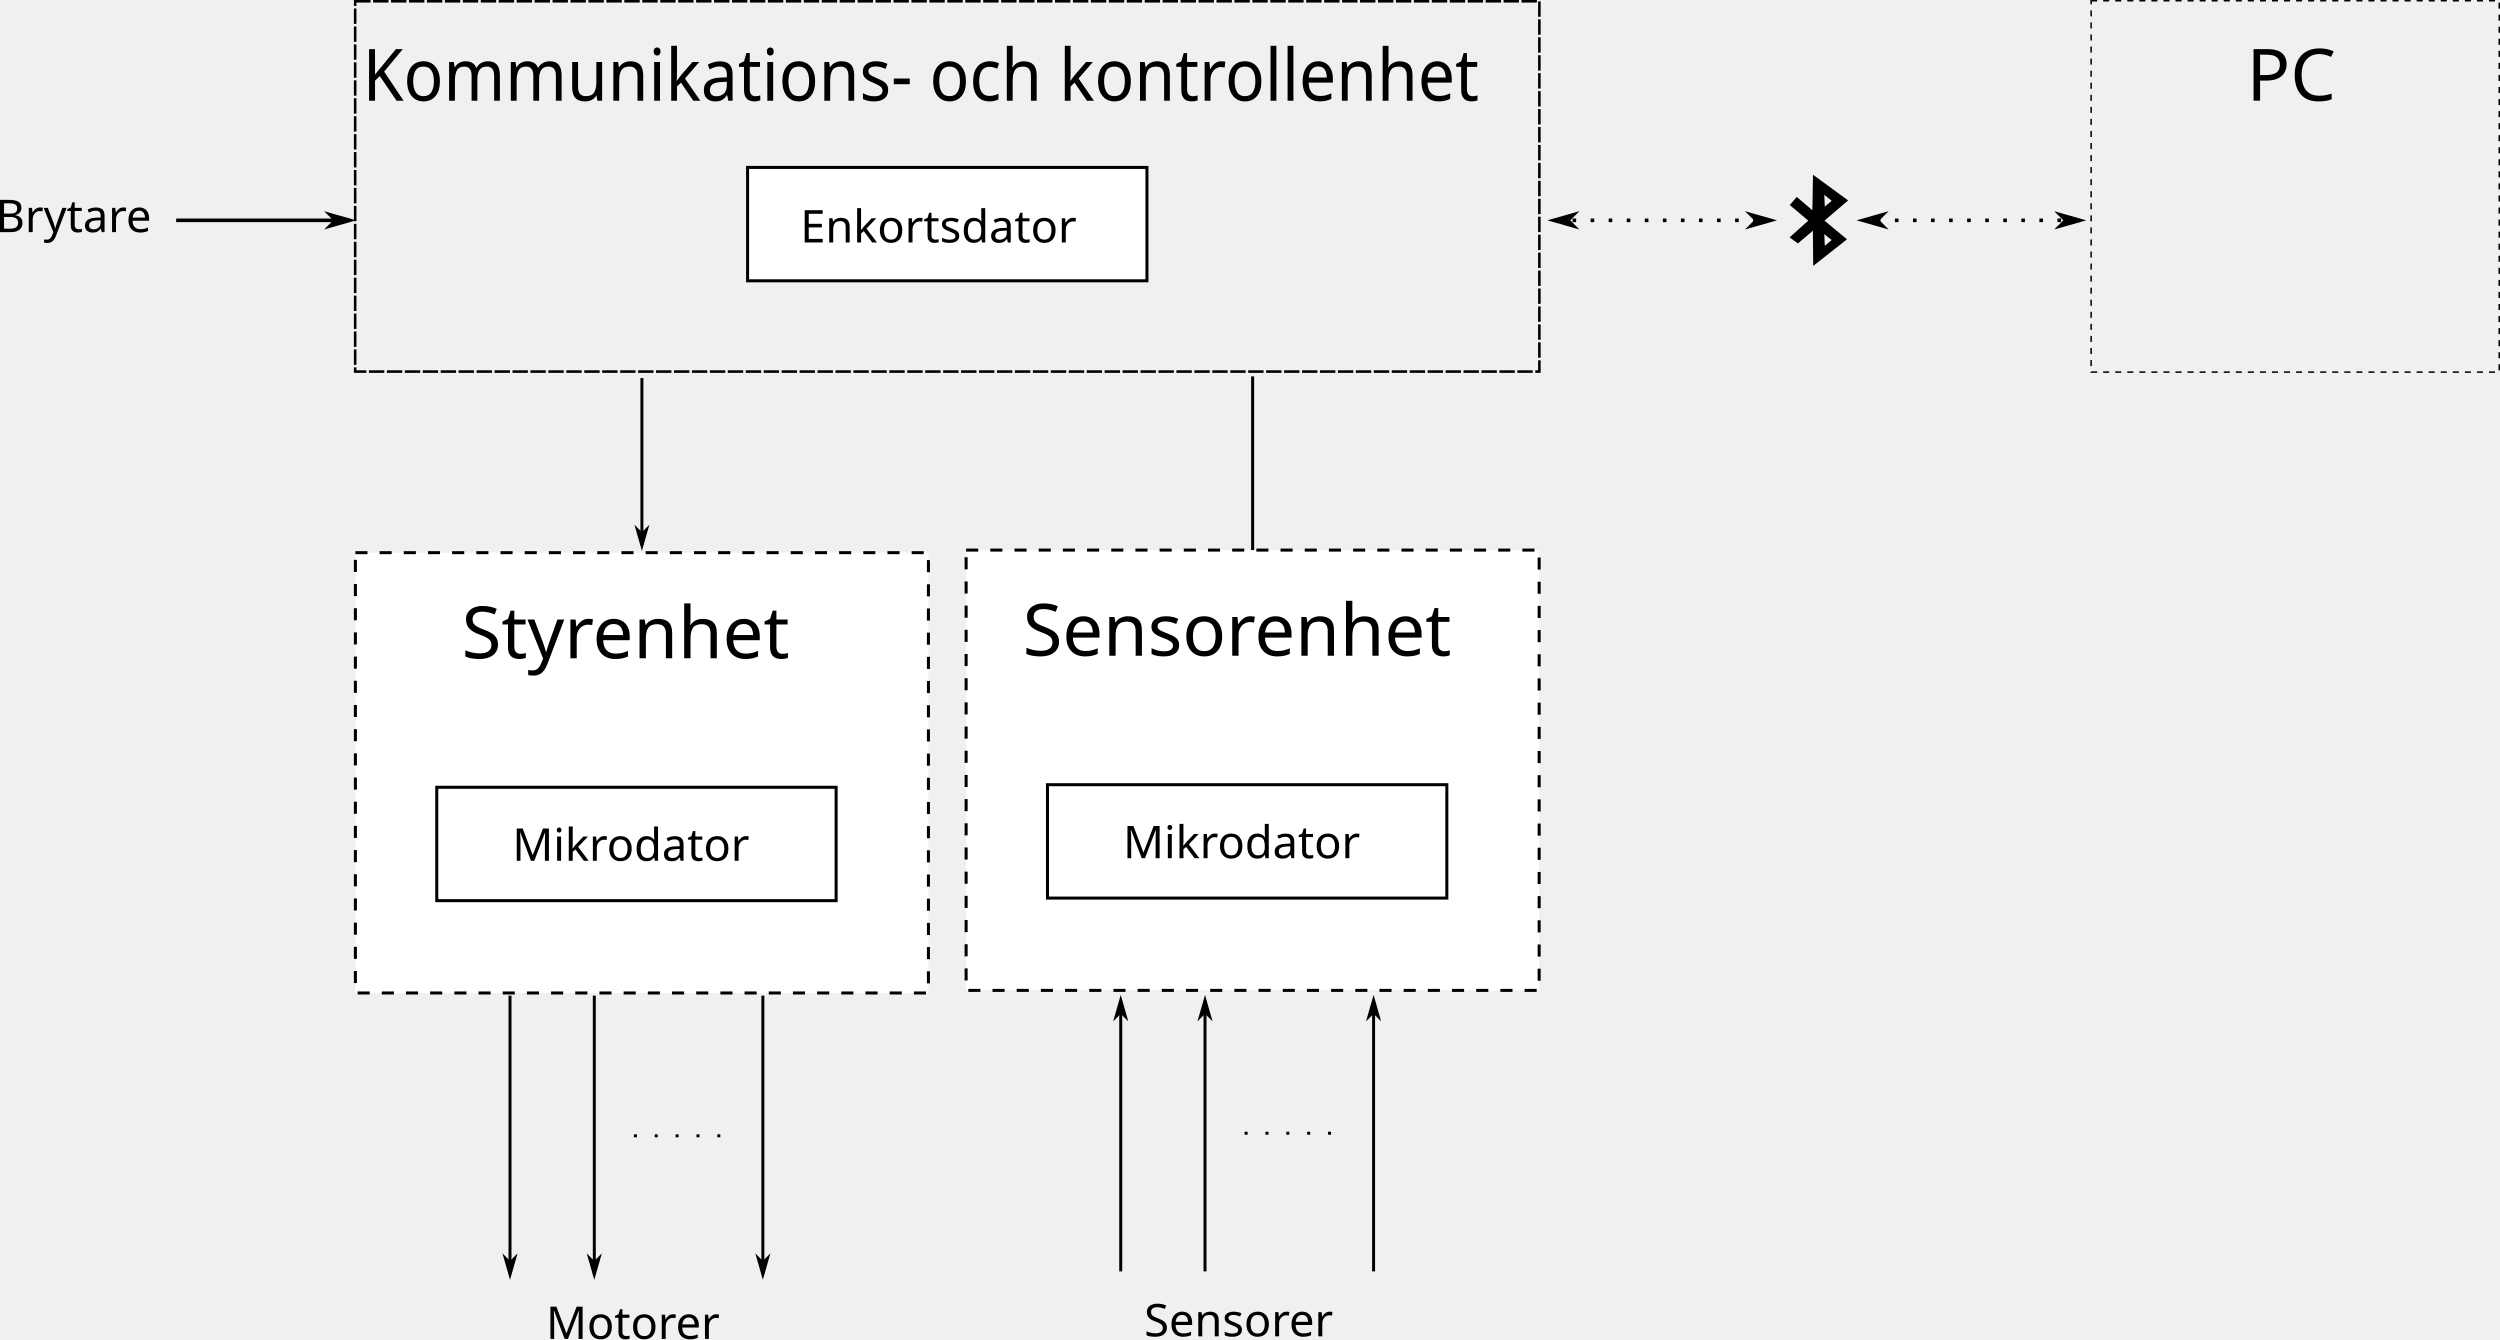
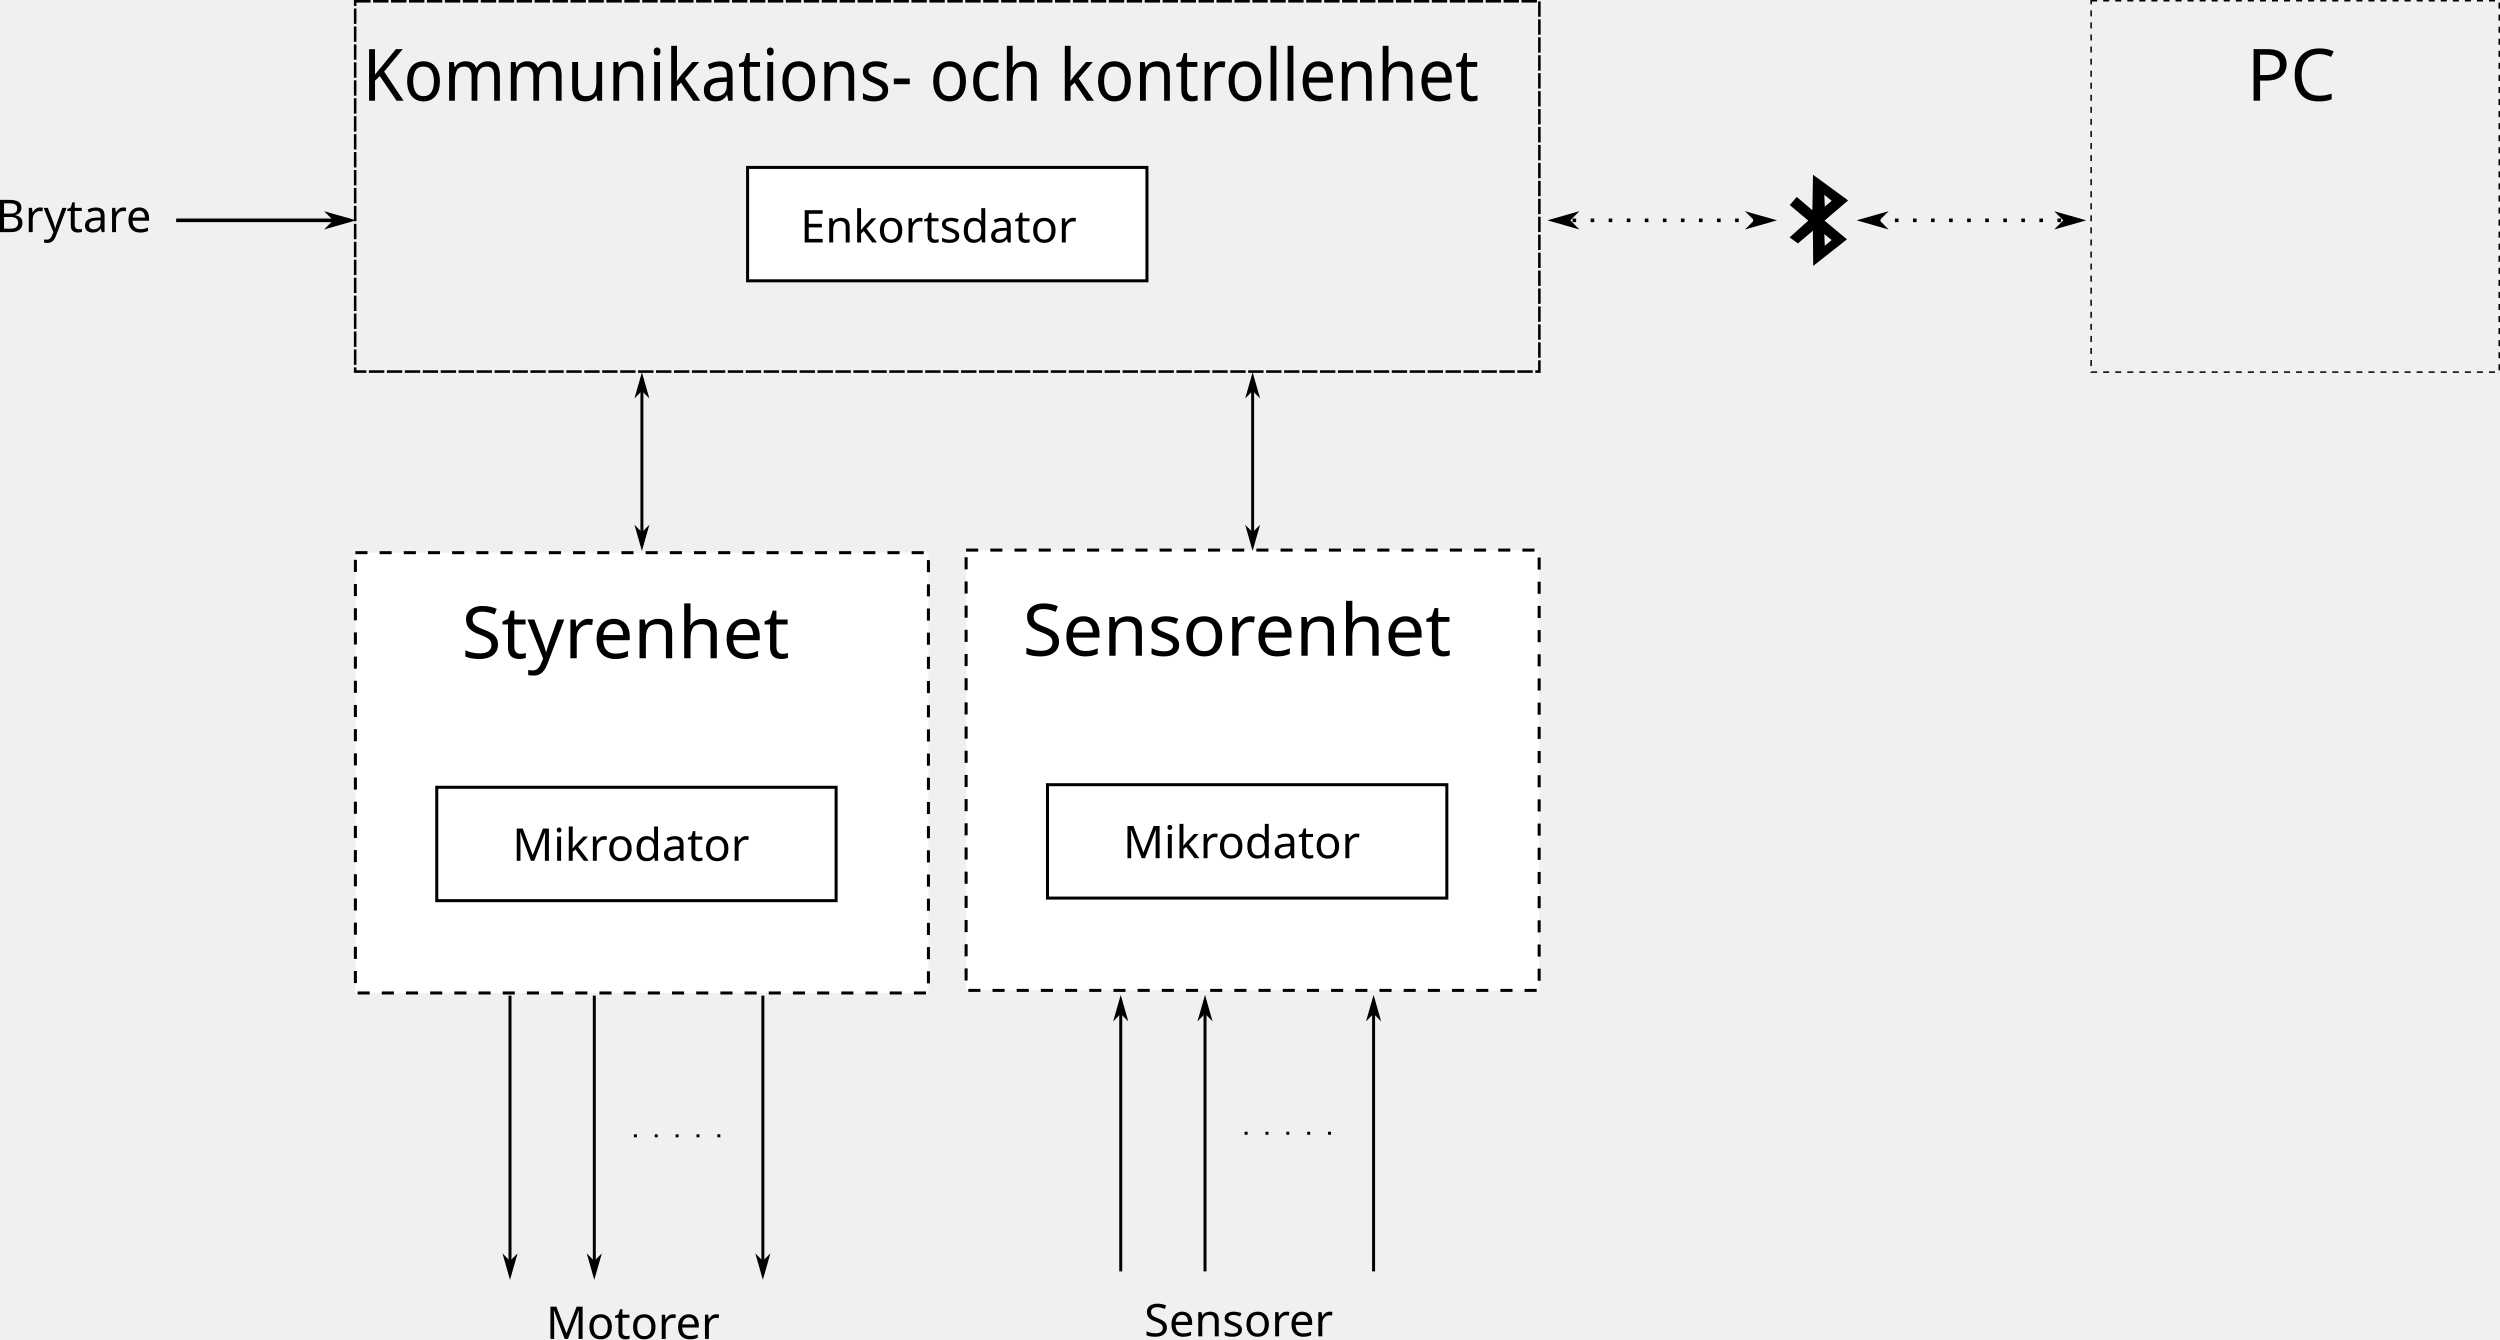
<svg xmlns="http://www.w3.org/2000/svg" width="195.339mm" height="104.666mm" viewBox="0 0 692.146 370.865" id="svg2" version="1.1">
  <defs id="defs4">
+     <marker orient="auto" refY="0" refX="0" id="marker16751" style="overflow:visible">
+       <path id="path16753" d="M 0,0 5,-5 -12.5,0 5,5 0,0 Z" style="fill:#000000;fill-opacity:1;fill-rule:evenodd;stroke:#000000;stroke-width:1pt;stroke-opacity:1" transform="matrix(0.4,0,0,0.4,4,0)" />
+     </marker>
    <marker style="overflow:visible" id="marker9057" refX="0" refY="0" orient="auto">
      <path transform="matrix(0.4,0,0,0.4,4,0)" style="fill:#000000;fill-opacity:1;fill-rule:evenodd;stroke:#000000;stroke-width:1pt;stroke-opacity:1" d="M 0,0 5,-5 -12.5,0 5,5 0,0 Z" id="path9059" />
    </marker>
    <marker style="overflow:visible" id="marker9211" refX="0" refY="0" orient="auto">
      <path transform="matrix(0.4,0,0,0.4,4,0)" style="fill:#000000;fill-opacity:1;fill-rule:evenodd;stroke:#000000;stroke-width:1pt;stroke-opacity:1" d="M 0,0 5,-5 -12.5,0 5,5 0,0 Z" id="path9213" />
    </marker>
    <marker style="overflow:visible" id="marker9371" refX="0" refY="0" orient="auto">
      <path transform="matrix(0.4,0,0,0.4,4,0)" style="fill:#000000;fill-opacity:1;fill-rule:evenodd;stroke:#000000;stroke-width:1pt;stroke-opacity:1" d="M 0,0 5,-5 -12.5,0 5,5 0,0 Z" id="path9373" />
    </marker>
    <marker style="overflow:visible" id="marker6884" refX="0" refY="0" orient="auto">
      <path transform="matrix(-0.4,0,0,-0.4,-4,0)" style="fill:#000000;fill-opacity:1;fill-rule:evenodd;stroke:#000000;stroke-width:1pt;stroke-opacity:1" d="M 0,0 5,-5 -12.5,0 5,5 0,0 Z" id="path6886" />
    </marker>
    <marker orient="auto" refY="0" refX="0" id="marker4690-4" style="overflow:visible">
      <path id="path4692-5" d="M 0,0 5,-5 -12.5,0 5,5 0,0 Z" style="fill:#000000;fill-opacity:1;fill-rule:evenodd;stroke:#000000;stroke-width:1pt;stroke-opacity:1" transform="matrix(-0.4,0,0,-0.4,-4,0)" />
    </marker>
    <marker orient="auto" refY="0" refX="0" id="marker4690" style="overflow:visible">
      <path id="path4692" d="M 0,0 5,-5 -12.5,0 5,5 0,0 Z" style="fill:#000000;fill-opacity:1;fill-rule:evenodd;stroke:#000000;stroke-width:1pt;stroke-opacity:1" transform="matrix(-0.4,0,0,-0.4,-4,0)" />
    </marker>
    <marker style="overflow:visible" id="marker12653" refX="0" refY="0" orient="auto">
      <path transform="matrix(0.4,0,0,0.4,4,0)" style="fill:#000000;fill-opacity:1;fill-rule:evenodd;stroke:#000000;stroke-width:1pt;stroke-opacity:1" d="M 0,0 5,-5 -12.5,0 5,5 0,0 Z" id="path12655" />
    </marker>
    <marker orient="auto" refY="0" refX="0" id="marker5195-5" style="overflow:visible">
      <path id="path5197-6" d="M 0,0 5,-5 -12.5,0 5,5 0,0 Z" style="fill:#000000;fill-opacity:1;fill-rule:evenodd;stroke:#000000;stroke-width:1pt;stroke-opacity:1" transform="matrix(-0.4,0,0,-0.4,-4,0)" />
    </marker>
    <marker orient="auto" refY="0" refX="0" id="marker5195-20-7" style="overflow:visible">
      <path id="path5197-93-6" d="M 0,0 5,-5 -12.5,0 5,5 0,0 Z" style="fill:#000000;fill-opacity:1;fill-rule:evenodd;stroke:#000000;stroke-width:1pt;stroke-opacity:1" transform="matrix(-0.4,0,0,-0.4,-4,0)" />
    </marker>
    <marker style="overflow:visible" id="marker12801" refX="0" refY="0" orient="auto">
      <path transform="matrix(0.4,0,0,0.4,4,0)" style="fill:#000000;fill-opacity:1;fill-rule:evenodd;stroke:#000000;stroke-width:1pt;stroke-opacity:1" d="M 0,0 5,-5 -12.5,0 5,5 0,0 Z" id="path12803" />
    </marker>
    <marker orient="auto" refY="0" refX="0" id="marker5195-5-9-5" style="overflow:visible">
      <path id="path5197-3-3-4" d="M 0,0 5,-5 -12.5,0 5,5 0,0 Z" style="fill:#000000;fill-opacity:1;fill-rule:evenodd;stroke:#000000;stroke-width:1pt;stroke-opacity:1" transform="matrix(-0.4,0,0,-0.4,-4,0)" />
    </marker>
    <marker orient="auto" refY="0" refX="0" id="marker4830" style="overflow:visible">
      <path id="path4832" d="M 0,0 5,-5 -12.5,0 5,5 0,0 Z" style="fill:#000000;fill-opacity:1;fill-rule:evenodd;stroke:#000000;stroke-width:1pt;stroke-opacity:1" transform="matrix(0.4,0,0,0.4,4,0)" />
    </marker>
    <marker orient="auto" refY="0" refX="0" id="marker4803-7" style="overflow:visible">
      <path id="path4805-9" d="M 0,0 5,-5 -12.5,0 5,5 0,0 Z" style="fill:#000000;fill-opacity:1;fill-rule:evenodd;stroke:#000000;stroke-width:1pt;stroke-opacity:1" transform="matrix(-0.4,0,0,-0.4,-4,0)" />
    </marker>
    <marker orient="auto" refY="0" refX="0" id="Arrow1Mstart" style="overflow:visible">
      <path id="path4336" d="M 0,0 5,-5 -12.5,0 5,5 0,0 Z" style="fill:#000000;fill-opacity:1;fill-rule:evenodd;stroke:#000000;stroke-width:1pt;stroke-opacity:1" transform="matrix(0.4,0,0,0.4,4,0)" />
    </marker>
    <marker orient="auto" refY="0" refX="0" id="marker4803" style="overflow:visible">
      <path id="path4805" d="M 0,0 5,-5 -12.5,0 5,5 0,0 Z" style="fill:#000000;fill-opacity:1;fill-rule:evenodd;stroke:#000000;stroke-width:1pt;stroke-opacity:1" transform="matrix(-0.4,0,0,-0.4,-4,0)" />
    </marker>
+     <marker orient="auto" refY="0" refX="0" id="marker16751-6" style="overflow:visible">
+       <path id="path16753-7" d="M 0,0 5,-5 -12.5,0 5,5 0,0 Z" style="fill:#000000;fill-opacity:1;fill-rule:evenodd;stroke:#000000;stroke-width:1pt;stroke-opacity:1" transform="matrix(0.4,0,0,0.4,4,0)" />
+     </marker>
+     <marker orient="auto" refY="0" refX="0" id="marker4690-4-3" style="overflow:visible">
+       <path id="path4692-5-6" d="M 0,0 5,-5 -12.5,0 5,5 0,0 Z" style="fill:#000000;fill-opacity:1;fill-rule:evenodd;stroke:#000000;stroke-width:1pt;stroke-opacity:1" transform="matrix(-0.4,0,0,-0.4,-4,0)" />
+     </marker>
  </defs>
  <g id="layer1" transform="translate(-121.5476,-232.3418)">
    <rect style="fill:#ffffff;stroke:#000000;stroke-width:0.837;stroke-miterlimit:4;stroke-dasharray:3.348, 3.348;stroke-dashoffset:0;stroke-opacity:1" id="rect4290-85" width="158.648" height="121.901" x="219.941" y="385.354" />
    <text xml:space="preserve" style="font-style:normal;font-weight:normal;font-size:100.597px;line-height:125%;font-family:sans-serif;letter-spacing:0px;word-spacing:0px;fill:#000000;fill-opacity:1;stroke:none;stroke-width:1px;stroke-linecap:butt;stroke-linejoin:miter;stroke-opacity:1" x="249.368" y="414.595" id="text5111">
      <tspan x="249.368" y="414.595" style="font-size:20px" id="tspan4305">Styrenhet</tspan>
    </text>
    <text xml:space="preserve" style="font-style:normal;font-weight:normal;font-size:16.25px;line-height:125%;font-family:sans-serif;letter-spacing:0px;word-spacing:0px;fill:#000000;fill-opacity:1;stroke:none;stroke-width:1px;stroke-linecap:butt;stroke-linejoin:miter;stroke-opacity:1" x="272.72" y="603.03" id="text5461">
      <tspan id="tspan5463" x="272.72" y="603.03" style="font-size:12.5px">Motorer</tspan>
    </text>
    <g id="g4321" transform="translate(-93.85053,-83.41765)">
      <rect style="fill:#ffffff;fill-opacity:1;stroke:#000000;stroke-width:0.837;stroke-miterlimit:4;stroke-dasharray:none;stroke-dashoffset:0;stroke-opacity:1" id="rect4315" width="110.565" height="31.391" x="336.318" y="533.725" />
      <text id="text4317" y="554.074" x="357.244" style="font-style:normal;font-weight:normal;font-size:10px;line-height:125%;font-family:sans-serif;letter-spacing:0px;word-spacing:0px;fill:#000000;fill-opacity:1;stroke:none;stroke-width:1px;stroke-linecap:butt;stroke-linejoin:miter;stroke-opacity:1" xml:space="preserve">
        <tspan style="font-size:12.5px" y="554.074" x="357.244" id="tspan4319">Mikrodator</tspan>
      </text>
    </g>
    <g id="g7488" transform="translate(-85.55713,-110.1867)">
      <path id="path4446" d="m 371.64,695.238 0,-77.056" style="fill:none;fill-rule:evenodd;stroke:#000000;stroke-width:0.825;stroke-linecap:butt;stroke-linejoin:miter;stroke-miterlimit:4;stroke-dasharray:none;stroke-opacity:1;marker-start:url(#marker9057)" />
      <path id="path4446-1" d="m 382.604,656.989 24.742,0" style="fill:none;fill-rule:evenodd;stroke:#000000;stroke-width:0.825;stroke-linecap:butt;stroke-linejoin:miter;stroke-miterlimit:4;stroke-dasharray:0.825, 4.95;stroke-dashoffset:0;stroke-opacity:1" />
      <path id="path4446-31" d="m 348.306,695.238 0,-77.056" style="fill:none;fill-rule:evenodd;stroke:#000000;stroke-width:0.825;stroke-linecap:butt;stroke-linejoin:miter;stroke-miterlimit:4;stroke-dasharray:none;stroke-opacity:1;marker-start:url(#marker9211)" />
      <path id="path4446-1-5" d="m 418.309,695.238 0,-77.056" style="fill:none;fill-rule:evenodd;stroke:#000000;stroke-width:0.825;stroke-linecap:butt;stroke-linejoin:miter;stroke-miterlimit:4;stroke-dasharray:none;stroke-opacity:1;marker-start:url(#marker9371)" />
    </g>
    <text xml:space="preserve" style="font-style:normal;font-weight:normal;font-size:96.176px;line-height:125%;font-family:sans-serif;letter-spacing:0px;word-spacing:0px;fill:#000000;fill-opacity:1;stroke:none;stroke-width:1px;stroke-linecap:butt;stroke-linejoin:miter;stroke-opacity:1" x="232.155" y="248.783" id="text5111-6" transform="scale(0.9560475,1.045973)">
      <tspan x="232.155" y="248.783" style="font-size:19.121px" id="tspan4305-0">Kommunikations- och kontrollenhet</tspan>
    </text>
    <rect y="278.694" x="328.525" height="31.391" width="110.565" id="rect4315-6" style="fill:#ffffff;fill-opacity:1;stroke:#000000;stroke-width:0.837;stroke-miterlimit:4;stroke-dasharray:none;stroke-dashoffset:0;stroke-opacity:1" />
    <text xml:space="preserve" style="font-style:normal;font-weight:normal;font-size:10px;line-height:125%;font-family:sans-serif;letter-spacing:0px;word-spacing:0px;fill:#000000;fill-opacity:1;stroke:none;stroke-width:1px;stroke-linecap:butt;stroke-linejoin:miter;stroke-opacity:1" x="343.112" y="299.463" id="text4317-1">
      <tspan id="tspan4319-8" x="343.112" y="299.463" style="font-size:12.5px">Enkortsdator</tspan>
    </text>
    <rect style="opacity:1;fill:#ffffff;fill-opacity:0;stroke:#000000;stroke-width:0.71;stroke-miterlimit:4;stroke-dasharray:4.258, 0.71;stroke-dashoffset:0;stroke-opacity:1" id="rect6752" width="327.859" height="102.519" x="219.877" y="232.697" />
-     <path style="fill:none;fill-rule:evenodd;stroke:#000000;stroke-width:0.815;stroke-linecap:butt;stroke-linejoin:miter;stroke-miterlimit:4;stroke-dasharray:none;stroke-opacity:1;marker-end:url(#marker4690-4)" d="m 299.265,337.022 0,46.24" id="path4688" />
-     <path style="fill:none;fill-rule:evenodd;stroke:#000000;stroke-width:0.833;stroke-linecap:butt;stroke-linejoin:miter;stroke-miterlimit:3.7;stroke-dasharray:none;stroke-opacity:1" d="m 468.349,336.545 0,48.401" id="path4688-0" />
+     <path style="fill:none;fill-rule:evenodd;stroke:#000000;stroke-width:0.815;stroke-linecap:butt;stroke-linejoin:miter;stroke-miterlimit:4;stroke-dasharray:none;stroke-opacity:1;marker-end:url(#marker4690-4);marker-start:url(#marker16751)" d="m 299.265,337.022 0,46.24" id="path4688" />
    <path style="fill:none;fill-rule:evenodd;stroke:#000000;stroke-width:1px;stroke-linecap:butt;stroke-linejoin:miter;stroke-opacity:1;marker-end:url(#marker4690)" d="m 170.321,293.343 47.857,0 0,0" id="path11618" />
    <text xml:space="preserve" style="font-style:normal;font-weight:normal;font-size:12.5px;line-height:125%;font-family:sans-serif;letter-spacing:0px;word-spacing:0px;fill:#000000;fill-opacity:1;stroke:none;stroke-width:1px;stroke-linecap:butt;stroke-linejoin:miter;stroke-opacity:1" x="120.321" y="296.599" id="text11828">
      <tspan id="tspan11830" x="120.321" y="296.599">Brytare</tspan>
    </text>
    <rect style="fill:#ffffff;stroke:#000000;stroke-width:0.837;stroke-miterlimit:4;stroke-dasharray:3.348, 3.348;stroke-dashoffset:0;stroke-opacity:1" id="rect4290-85-7" width="158.648" height="121.901" x="389.025" y="384.64" />
    <text xml:space="preserve" style="font-style:normal;font-weight:normal;font-size:100.597px;line-height:125%;font-family:sans-serif;letter-spacing:0px;word-spacing:0px;fill:#000000;fill-opacity:1;stroke:none;stroke-width:1px;stroke-linecap:butt;stroke-linejoin:miter;stroke-opacity:1" x="404.701" y="413.88" id="text5111-4">
      <tspan x="404.701" y="413.88" style="font-size:20px" id="tspan4305-5">Sensorenhet</tspan>
    </text>
    <text xml:space="preserve" style="font-style:normal;font-weight:normal;font-size:16.25px;line-height:125%;font-family:sans-serif;letter-spacing:0px;word-spacing:0px;fill:#000000;fill-opacity:1;stroke:none;stroke-width:1px;stroke-linecap:butt;stroke-linejoin:miter;stroke-opacity:1" x="438.331" y="602.315" id="text5461-5">
      <tspan id="tspan5463-4" x="438.331" y="602.315" style="font-size:12.5px">Sensorer</tspan>
    </text>
    <g id="g4321-7" transform="translate(75.23332,-84.13196)">
      <rect style="fill:#ffffff;fill-opacity:1;stroke:#000000;stroke-width:0.837;stroke-miterlimit:4;stroke-dasharray:none;stroke-dashoffset:0;stroke-opacity:1" id="rect4315-4" width="110.565" height="31.391" x="336.318" y="533.725" />
      <text id="text4317-4" y="554.074" x="357.244" style="font-style:normal;font-weight:normal;font-size:10px;line-height:125%;font-family:sans-serif;letter-spacing:0px;word-spacing:0px;fill:#000000;fill-opacity:1;stroke:none;stroke-width:1px;stroke-linecap:butt;stroke-linejoin:miter;stroke-opacity:1" xml:space="preserve">
        <tspan style="font-size:12.5px" y="554.074" x="357.244" id="tspan4319-3">Mikrodator</tspan>
      </text>
    </g>
    <path style="fill:none;fill-rule:evenodd;stroke:#000000;stroke-width:0.825;stroke-linecap:butt;stroke-linejoin:miter;stroke-miterlimit:4;stroke-dasharray:none;stroke-opacity:1;marker-end:url(#marker5195-5)" d="m 455.167,584.337 0,-74.923" id="path4446-0" />
    <path style="fill:none;fill-rule:evenodd;stroke:#000000;stroke-width:0.825;stroke-linecap:butt;stroke-linejoin:miter;stroke-miterlimit:4;stroke-dasharray:0.825, 4.95;stroke-dashoffset:0;stroke-opacity:1" d="m 466.13,546.088 24.742,0" id="path4446-1-7" />
    <path style="fill:none;fill-rule:evenodd;stroke:#000000;stroke-width:0.825;stroke-linecap:butt;stroke-linejoin:miter;stroke-miterlimit:4;stroke-dasharray:none;stroke-opacity:1;marker-end:url(#marker5195-20-7)" d="m 431.832,584.337 0,-74.923" id="path4446-31-8" />
    <path style="fill:none;fill-rule:evenodd;stroke:#000000;stroke-width:0.825;stroke-linecap:butt;stroke-linejoin:miter;stroke-miterlimit:4;stroke-dasharray:none;stroke-opacity:1;marker-end:url(#marker5195-5-9-5)" d="m 501.836,584.337 0,-74.923" id="path4446-1-5-6" />
    <path style="fill:none;fill-rule:evenodd;stroke:#000000;stroke-width:1;stroke-linecap:butt;stroke-linejoin:miter;stroke-miterlimit:4;stroke-dasharray:1, 4;stroke-dashoffset:0;stroke-opacity:1;marker-start:url(#Arrow1Mstart);marker-end:url(#marker4803)" d="m 551.923,293.343 59.643,0" id="path4801" />
    <path style="fill:none;fill-rule:evenodd;stroke:#000000;stroke-width:1;stroke-linecap:butt;stroke-linejoin:miter;stroke-miterlimit:4;stroke-dasharray:1, 4;stroke-dashoffset:0;stroke-opacity:1;marker-start:url(#marker4830);marker-end:url(#marker4803-7)" d="m 697.172,293.343 -59.643,0" id="path4801-2" />
    <g id="g4931" transform="matrix(0.05619995,0,0,0.05619995,610.7241,278.9556)">
      <g id="g4921" />
      <path id="path4923" d="m 112.845,180.624 34.376,-39.957 76.892,65.741 3.062,-175.022 173.005,126.474 -116.357,99.645 110.817,92.078 -166.471,131.042 -1.526,-173.538 -73.851,62.74 -40.96,-29.86 92.068,-82.452 -91.054,-76.892 z m 206.397,172.472 -36.434,-29.317 2.529,57.661 33.904,-28.344 z m 0,-193.219 -36.434,-29.85 2.529,58.173 33.904,-28.324 z" style="fill:#000000" />
    </g>
    <rect style="opacity:1;fill:#ffffff;fill-opacity:0;stroke:#000000;stroke-width:0.417;stroke-miterlimit:4;stroke-dasharray:1.669, 1.669;stroke-dashoffset:0;stroke-opacity:1" id="rect6752-7" width="112.989" height="102.811" x="700.495" y="232.55" />
    <text xml:space="preserve" style="font-style:normal;font-weight:normal;font-size:12.5px;line-height:125%;font-family:sans-serif;letter-spacing:0px;word-spacing:0px;fill:#000000;fill-opacity:1;stroke:none;stroke-width:1px;stroke-linecap:butt;stroke-linejoin:miter;stroke-opacity:1" x="743.533" y="260.22" id="text4997">
      <tspan id="tspan4999" x="743.533" y="260.22" style="font-size:20px">PC</tspan>
    </text>
+     <path style="fill:none;fill-rule:evenodd;stroke:#000000;stroke-width:0.815;stroke-linecap:butt;stroke-linejoin:miter;stroke-miterlimit:4;stroke-dasharray:none;stroke-opacity:1;marker-start:url(#marker16751-6);marker-end:url(#marker4690-4-3)" d="m 468.349,337.022 0,46.24" id="path4688-5" />
  </g>
</svg>
